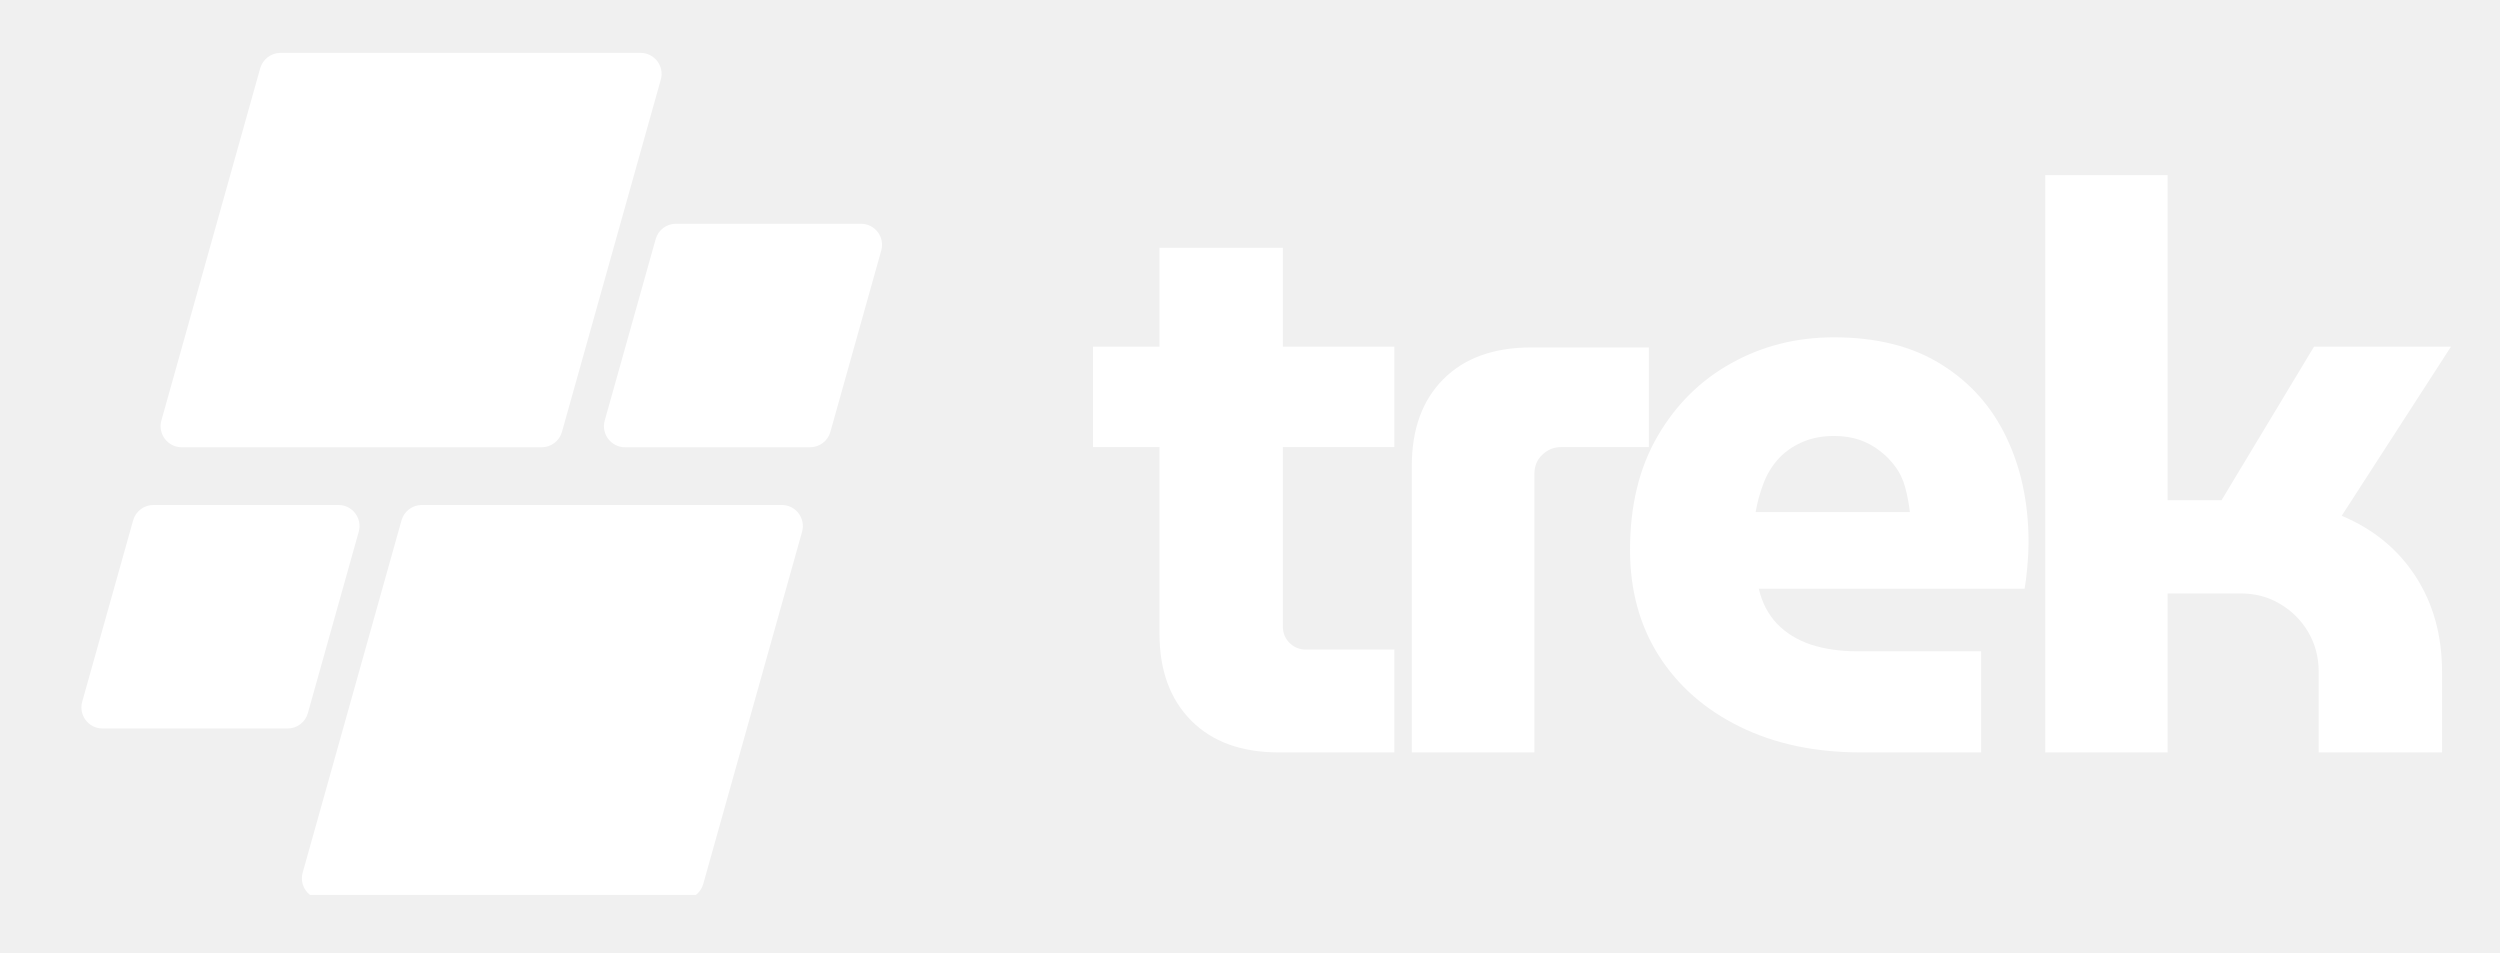
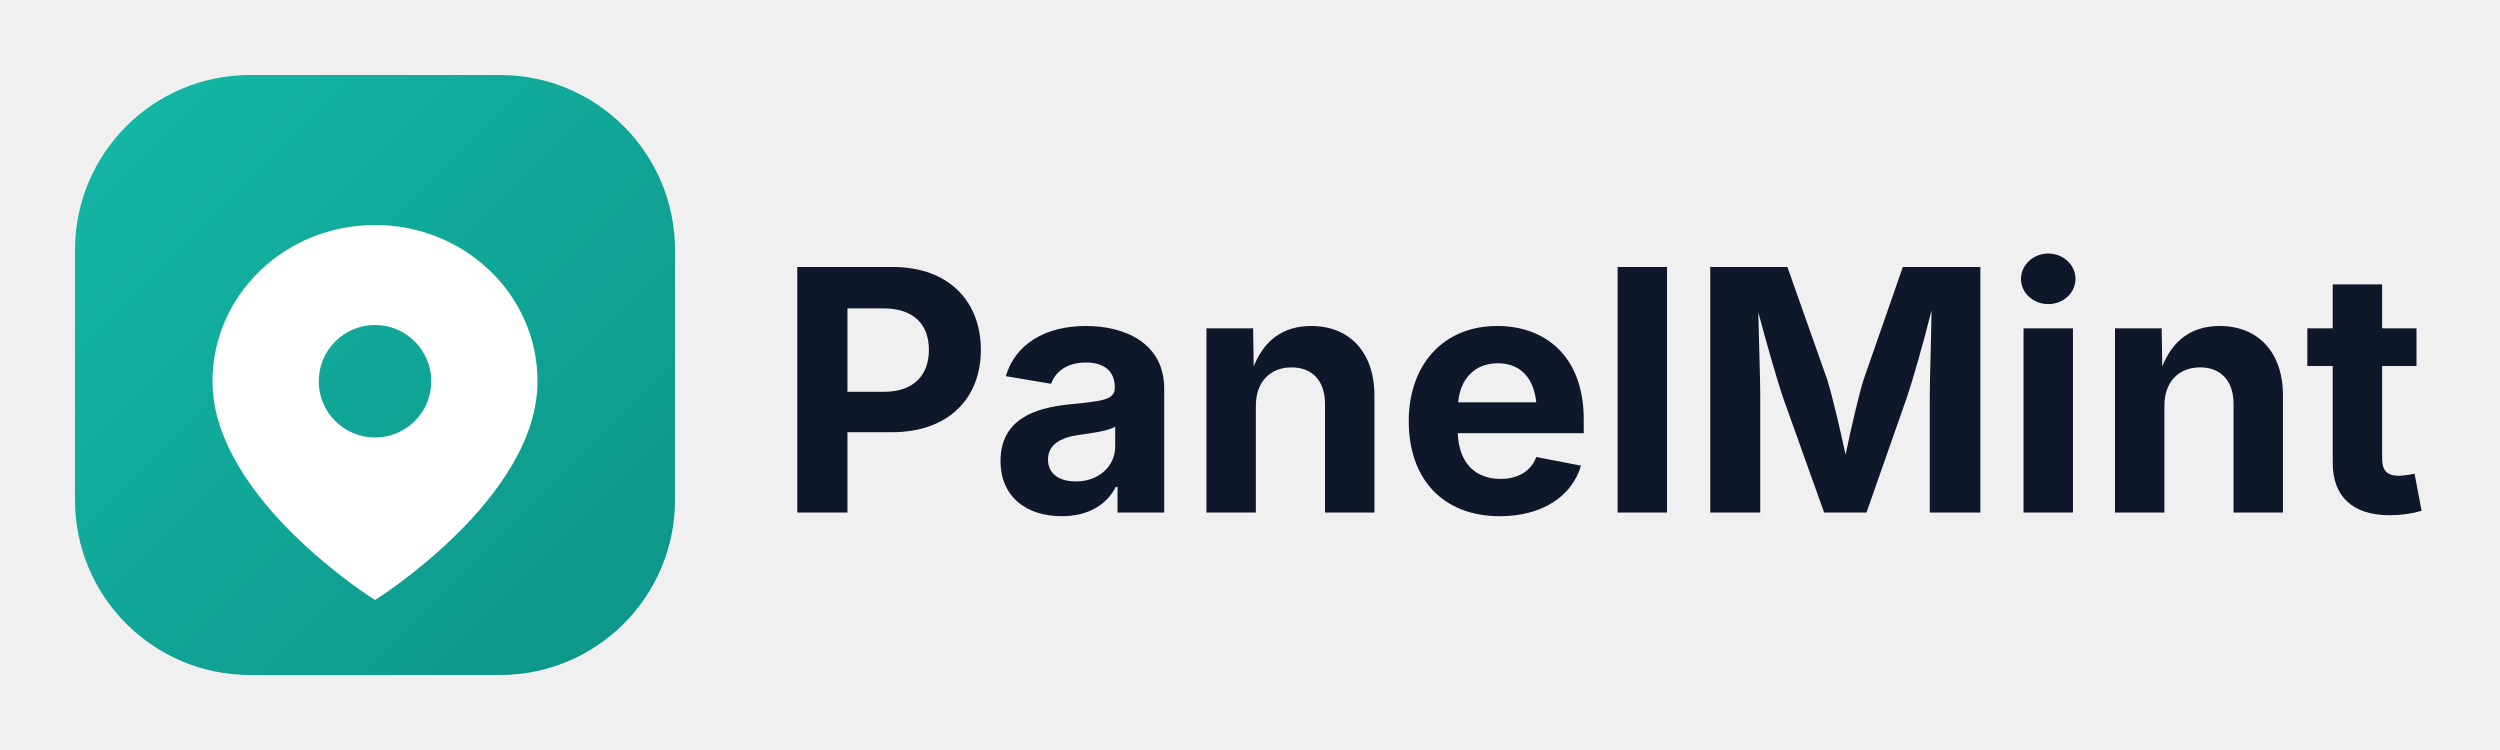
- <svg xmlns="http://www.w3.org/2000/svg" width="210" zoomAndPan="magnify" viewBox="0 0 158 60" height="80" preserveAspectRatio="xMidYMid meet" version="1.0">
+ <svg xmlns="http://www.w3.org/2000/svg" viewBox="0 0 200 60" preserveAspectRatio="xMidYMid meet">
  <defs>
-     <g />
-     <clipPath id="6fc2d66244">
-       <path d="M 68 0.016 L 156 0.016 L 156 59.984 L 68 59.984 Z M 68 0.016 " clip-rule="nonzero" />
-     </clipPath>
-     <clipPath id="8c24476fd5">
-       <rect x="0" width="88" y="0" height="60" />
-     </clipPath>
-     <clipPath id="7dc59fcfd9">
-       <path d="M 5 3.246 L 55.926 3.246 L 55.926 56.465 L 5 56.465 Z M 5 3.246 " clip-rule="nonzero" />
-     </clipPath>
-     <clipPath id="ee56d74713">
-       <path d="M 34.234 28.172 L 11.484 28.172 C 10.602 28.172 9.961 27.328 10.199 26.48 L 16.445 4.219 C 16.609 3.645 17.133 3.246 17.73 3.246 L 40.48 3.246 C 41.363 3.246 42.004 4.09 41.762 4.938 L 35.516 27.199 C 35.355 27.773 34.832 28.172 34.234 28.172 Z M 19.457 44.973 L 22.672 33.512 C 22.91 32.664 22.273 31.82 21.391 31.82 L 9.695 31.82 C 9.098 31.82 8.574 32.219 8.414 32.793 L 5.195 44.254 C 4.957 45.105 5.598 45.945 6.48 45.945 L 18.176 45.945 C 18.773 45.945 19.297 45.551 19.457 44.973 Z M 25.375 32.793 L 19.129 55.055 C 18.891 55.902 19.531 56.746 20.41 56.746 L 43.164 56.746 C 43.762 56.746 44.285 56.348 44.445 55.773 L 50.691 33.512 C 50.93 32.664 50.293 31.82 49.41 31.82 L 26.656 31.82 C 26.062 31.82 25.535 32.219 25.375 32.793 Z M 41.438 15.02 L 38.219 26.48 C 37.98 27.328 38.621 28.172 39.504 28.172 L 51.199 28.172 C 51.793 28.172 52.32 27.773 52.48 27.199 L 55.695 15.738 C 55.934 14.887 55.297 14.047 54.414 14.047 L 42.719 14.047 C 42.121 14.047 41.598 14.441 41.438 15.02 Z M 41.438 15.02 " clip-rule="nonzero" />
-     </clipPath>
+     <linearGradient id="pmg" x1="0" y1="0" x2="1" y2="1">
+       <stop offset="0" stop-color="#14b8a6" />
+       <stop offset="1" stop-color="#0d9488" />
+     </linearGradient>
  </defs>
-   <g clip-path="url(#6fc2d66244)">
-     <g transform="matrix(1, 0, 0, 1, 68, -0.000000000000011803)">
-       <g clip-path="url(#8c24476fd5)">
-         <g fill="#ffffff" fill-opacity="1">
-           <g transform="translate(0.529693, 47.45721)">
-             <g>
-               <path d="M 12.297 0 C 9.93 0 8.082 -0.672 6.75 -2.016 C 5.414 -3.367 4.75 -5.195 4.75 -7.5 L 4.75 -31.891 L 12.547 -31.891 L 12.547 -7.953 C 12.547 -7.547 12.688 -7.203 12.969 -6.922 C 13.25 -6.641 13.594 -6.5 14 -6.5 L 19.594 -6.5 L 19.594 0 Z M 0.547 -19.297 L 0.547 -25.641 L 19.594 -25.641 L 19.594 -19.297 Z M 0.547 -19.297 " />
-             </g>
-           </g>
-         </g>
-         <g fill="#ffffff" fill-opacity="1">
-           <g transform="translate(18.5215, 47.45721)">
-             <g>
-               <path d="M 2.703 0 L 2.703 -18.094 C 2.703 -20.426 3.367 -22.258 4.703 -23.594 C 6.035 -24.926 7.883 -25.594 10.25 -25.594 L 17.688 -25.594 L 17.688 -19.297 L 12.141 -19.297 C 11.68 -19.297 11.285 -19.133 10.953 -18.812 C 10.617 -18.5 10.453 -18.094 10.453 -17.594 L 10.453 0 Z M 2.703 0 " />
-             </g>
-           </g>
-         </g>
-         <g fill="#ffffff" fill-opacity="1">
-           <g transform="translate(33.31475, 47.45721)">
-             <g>
-               <path d="M 16.297 0 C 13.398 0 10.848 -0.539 8.641 -1.625 C 6.441 -2.707 4.734 -4.207 3.516 -6.125 C 2.305 -8.039 1.703 -10.266 1.703 -12.797 C 1.703 -15.598 2.285 -18 3.453 -20 C 4.617 -22 6.176 -23.535 8.125 -24.609 C 10.07 -25.691 12.227 -26.234 14.594 -26.234 C 17.289 -26.234 19.547 -25.664 21.359 -24.531 C 23.18 -23.406 24.555 -21.867 25.484 -19.922 C 26.422 -17.973 26.891 -15.75 26.891 -13.25 C 26.891 -12.812 26.863 -12.301 26.812 -11.719 C 26.758 -11.133 26.703 -10.676 26.641 -10.344 L 9.844 -10.344 C 10.039 -9.477 10.422 -8.742 10.984 -8.141 C 11.555 -7.547 12.273 -7.102 13.141 -6.812 C 14.016 -6.531 14.984 -6.391 16.047 -6.391 L 23.891 -6.391 L 23.891 0 Z M 9.641 -15.188 L 19.391 -15.188 C 19.328 -15.727 19.227 -16.25 19.094 -16.75 C 18.957 -17.25 18.75 -17.688 18.469 -18.062 C 18.188 -18.445 17.859 -18.781 17.484 -19.062 C 17.117 -19.352 16.695 -19.582 16.219 -19.75 C 15.738 -19.914 15.195 -20 14.594 -20 C 13.832 -20 13.148 -19.863 12.547 -19.594 C 11.941 -19.32 11.441 -18.961 11.047 -18.516 C 10.648 -18.066 10.344 -17.551 10.125 -16.969 C 9.906 -16.383 9.742 -15.789 9.641 -15.188 Z M 9.641 -15.188 " />
-             </g>
-           </g>
-         </g>
-         <g fill="#ffffff" fill-opacity="1">
-           <g transform="translate(58.35337, 47.45721)">
-             <g>
-               <path d="M 2.906 0 L 2.906 -36.484 L 10.641 -36.484 L 10.641 -15.938 L 14.047 -15.938 L 19.891 -25.641 L 28.547 -25.641 L 21.641 -14.953 C 23.641 -14.117 25.195 -12.844 26.312 -11.125 C 27.426 -9.406 27.984 -7.395 27.984 -5.094 L 27.984 0 L 20.188 0 L 20.188 -5.094 C 20.188 -6.031 19.961 -6.875 19.516 -7.625 C 19.066 -8.375 18.473 -8.961 17.734 -9.391 C 17.004 -9.828 16.176 -10.047 15.25 -10.047 L 10.641 -10.047 L 10.641 0 Z M 2.906 0 " />
-             </g>
-           </g>
-         </g>
-       </g>
-     </g>
-   </g>
-   <g clip-path="url(#7dc59fcfd9)">
-     <g clip-path="url(#ee56d74713)">
-       <path fill="#ffffff" d="M 4.957 3.246 L 4.957 56.465 L 55.926 56.465 L 55.926 3.246 Z M 4.957 3.246 " fill-opacity="1" fill-rule="nonzero" />
-     </g>
-   </g>
+   <rect x="6" y="6" width="48" height="48" rx="14" fill="url(#pmg)" />
+   <path d="M30 18c-7.2 0-13 5.6-13 12.5 0 9.4 13 17.5 13 17.5s13-8.1 13-17.5C43 23.6 37.2 18 30 18zm0 17a4.5 4.5 0 1 1 0-9 4.5 4.5 0 0 1 0 9z" fill="#ffffff" />
+   <text x="62" y="41" font-family="system-ui, -apple-system, 'Segoe UI', sans-serif" font-size="27" font-weight="700" fill="#0f172a">PanelMint</text>
</svg>
